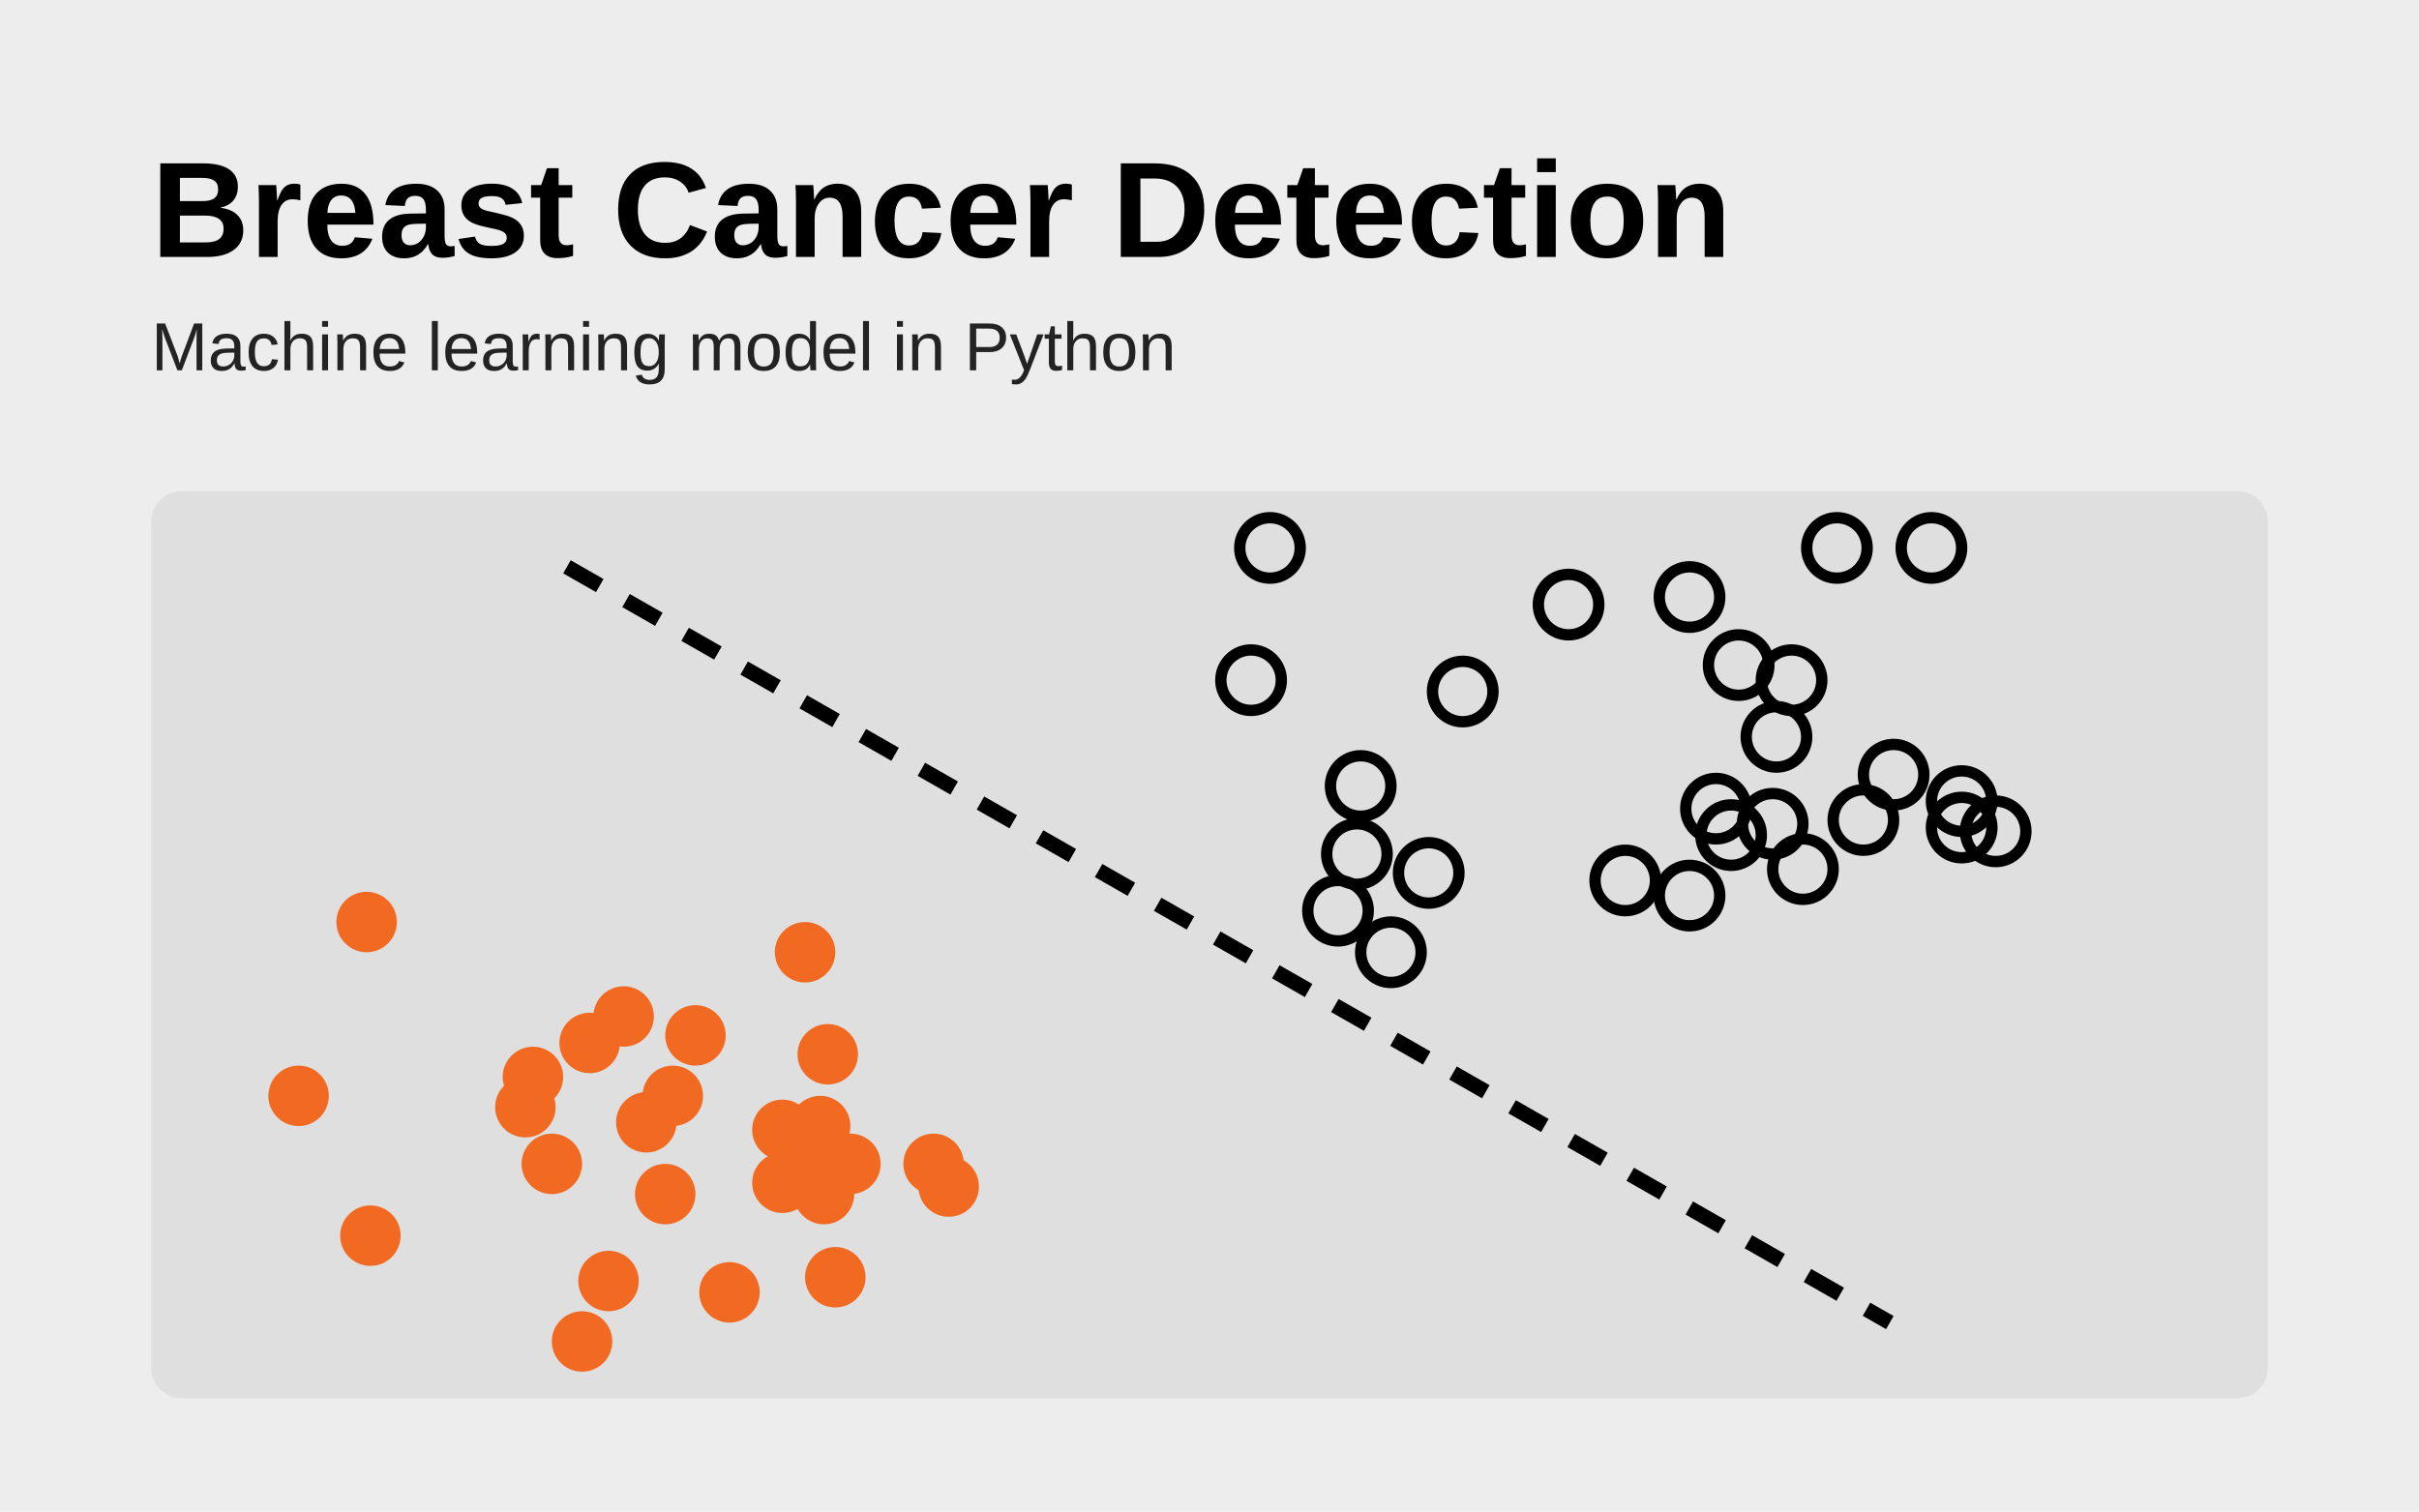
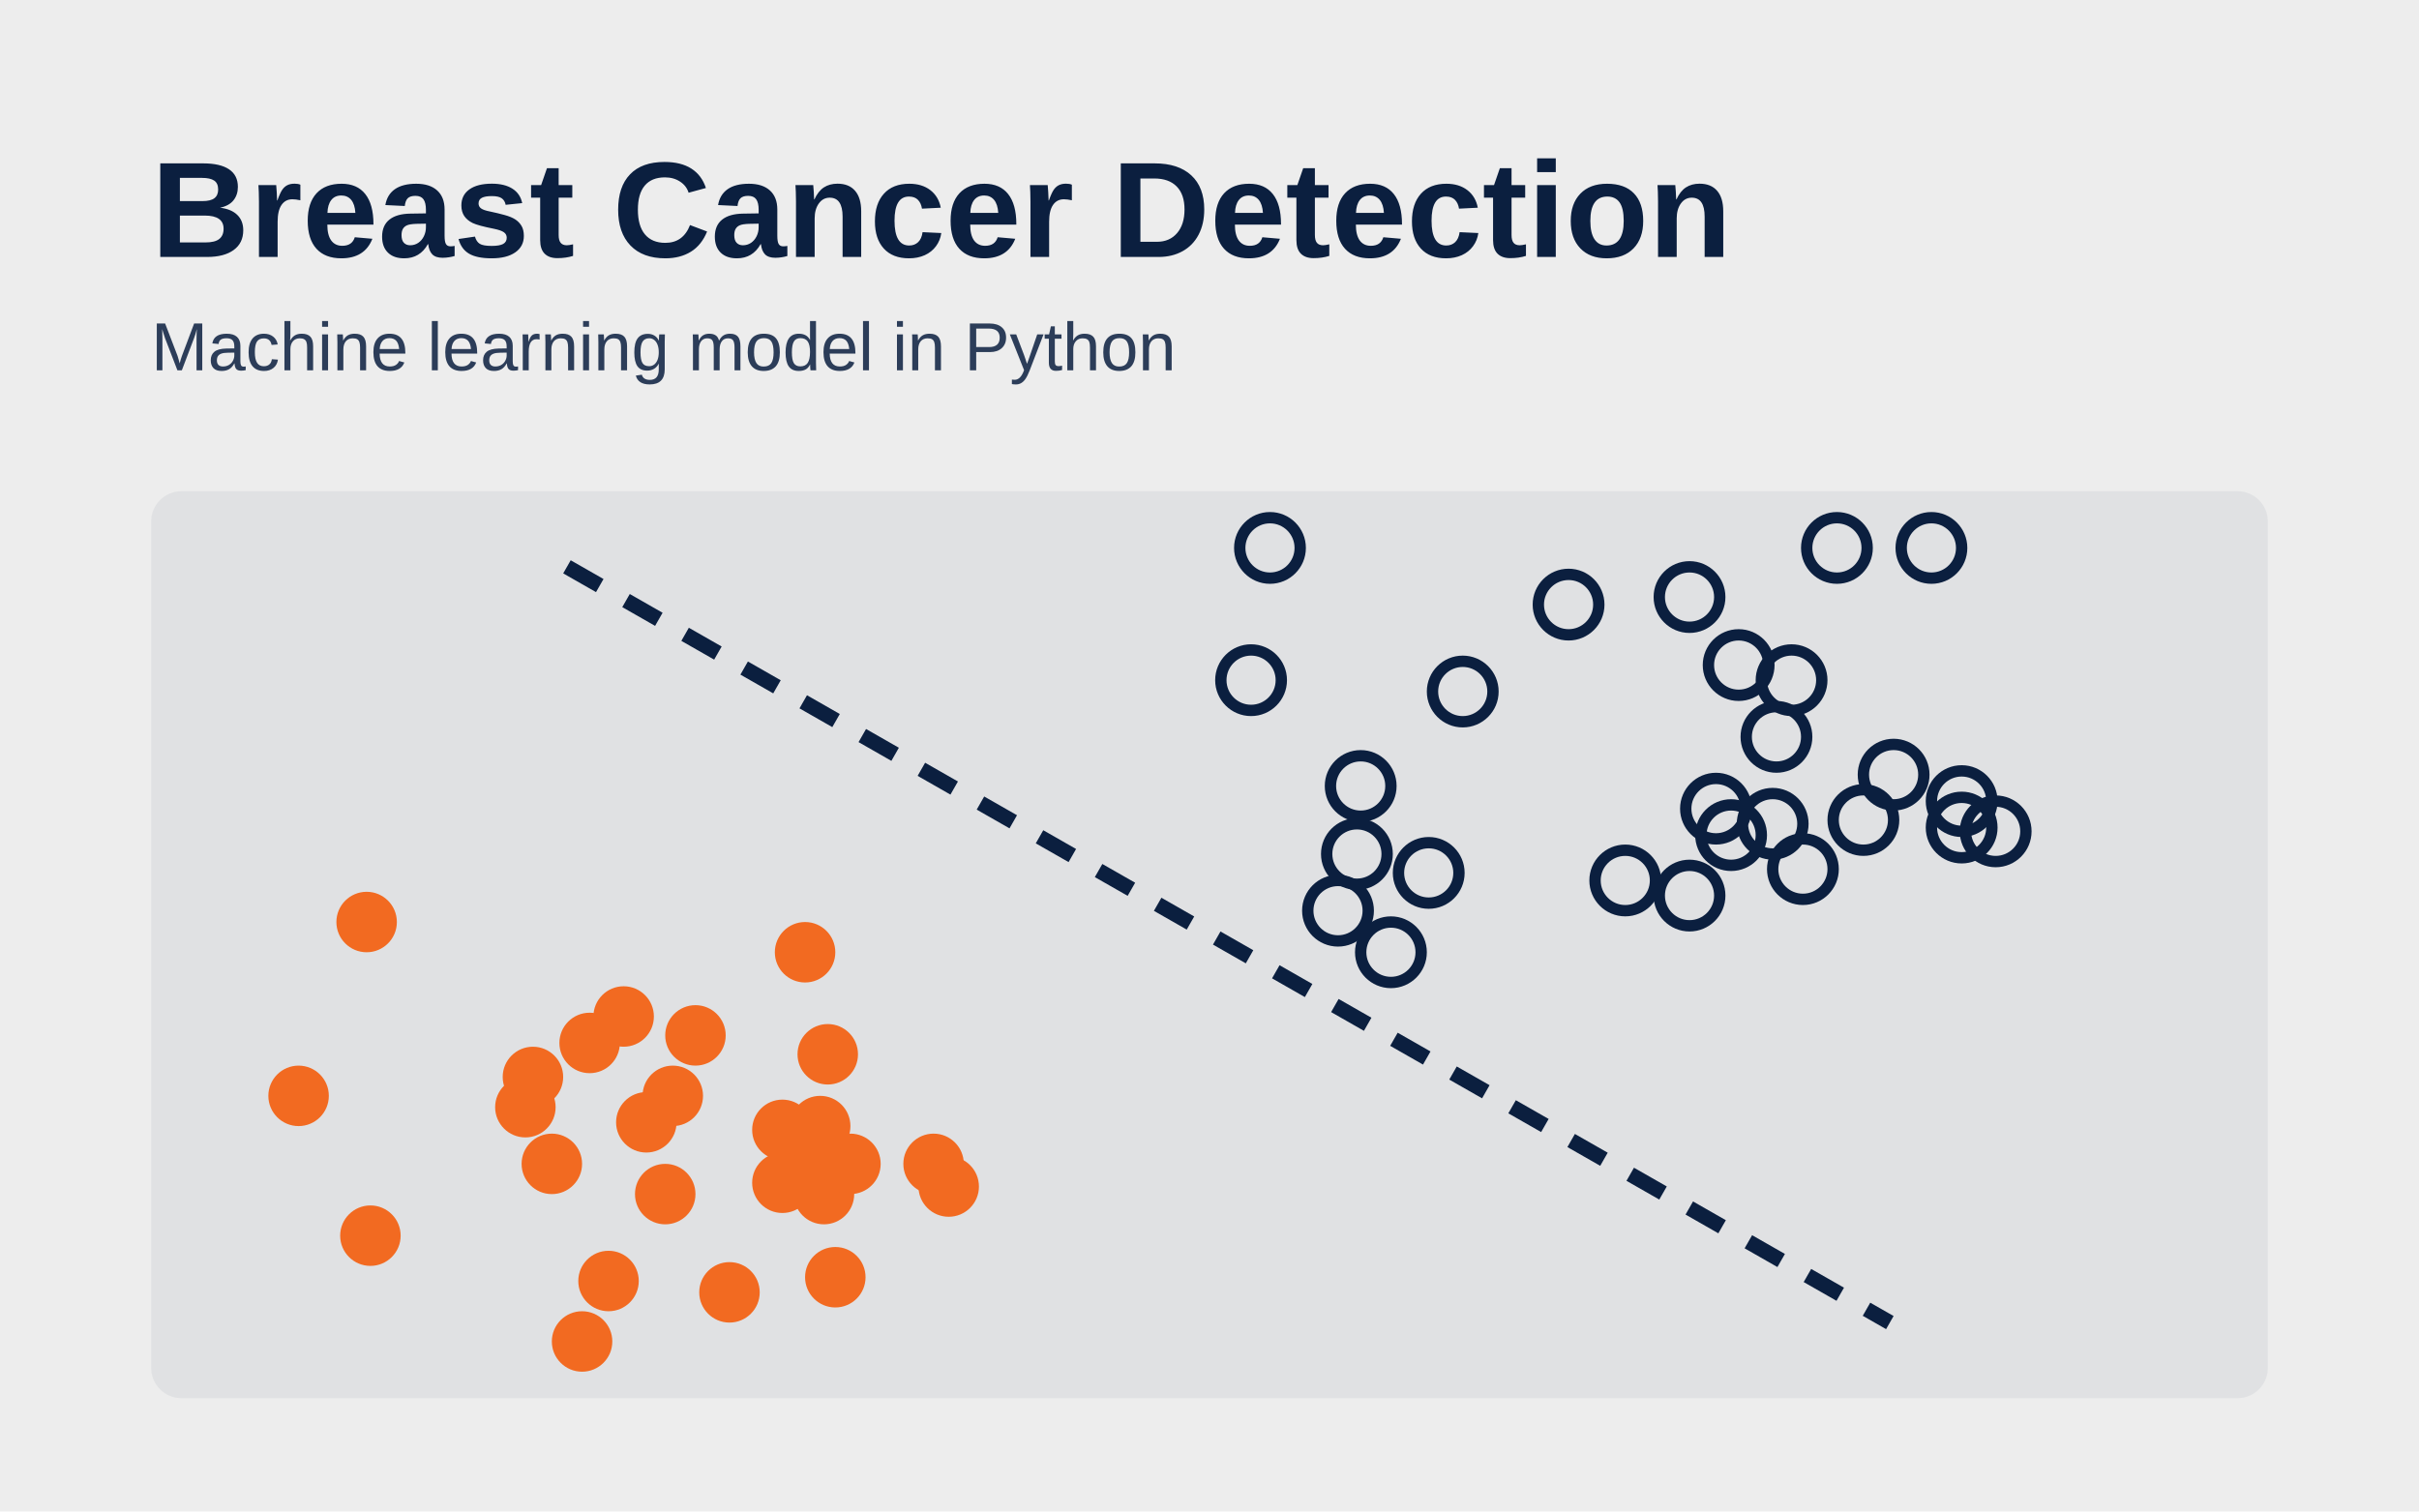
<svg xmlns="http://www.w3.org/2000/svg" viewBox="0 0 640 400">
  <rect width="640" height="400" fill="#EDEDED" />
-   <text x="40" y="68" font-family="Arial, sans-serif" font-weight="700" font-size="36" fill="#000000">Breast Cancer Detection</text>
-   <text x="40" y="98" font-family="Arial, sans-serif" font-size="18" fill="#000000" opacity="0.85">Machine learning model in Python</text>
-   <rect x="40" y="130" width="560" height="240" rx="8" fill="#000000" opacity="0.06" />
+   <text x="40" y="68" font-family="Arial, sans-serif" font-weight="700" font-size="36" fill="#0B1F3F">Breast Cancer Detection</text>
+   <text x="40" y="98" font-family="Arial, sans-serif" font-size="18" fill="#0B1F3F" opacity="0.85">Machine learning model in Python</text>
+   <rect x="40" y="130" width="560" height="240" rx="8" fill="#0B1F3F" opacity="0.06" />
  <circle cx="176" cy="316" r="8" fill="#F26A21" />
  <circle cx="178" cy="290" r="8" fill="#F26A21" />
  <circle cx="139" cy="293" r="8" fill="#F26A21" />
  <circle cx="251" cy="314" r="8" fill="#F26A21" />
  <circle cx="247" cy="308" r="8" fill="#F26A21" />
  <circle cx="212" cy="306" r="8" fill="#F26A21" />
  <circle cx="98" cy="327" r="8" fill="#F26A21" />
  <circle cx="218" cy="316" r="8" fill="#F26A21" />
  <circle cx="97" cy="244" r="8" fill="#F26A21" />
  <circle cx="141" cy="285" r="8" fill="#F26A21" />
  <circle cx="207" cy="299" r="8" fill="#F26A21" />
  <circle cx="219" cy="279" r="8" fill="#F26A21" />
  <circle cx="207" cy="313" r="8" fill="#F26A21" />
  <circle cx="154" cy="355" r="8" fill="#F26A21" />
  <circle cx="221" cy="338" r="8" fill="#F26A21" />
  <circle cx="156" cy="276" r="8" fill="#F26A21" />
  <circle cx="171" cy="297" r="8" fill="#F26A21" />
  <circle cx="225" cy="308" r="8" fill="#F26A21" />
  <circle cx="165" cy="269" r="8" fill="#F26A21" />
  <circle cx="161" cy="339" r="8" fill="#F26A21" />
  <circle cx="146" cy="308" r="8" fill="#F26A21" />
  <circle cx="213" cy="252" r="8" fill="#F26A21" />
  <circle cx="193" cy="342" r="8" fill="#F26A21" />
  <circle cx="79" cy="290" r="8" fill="#F26A21" />
  <circle cx="184" cy="274" r="8" fill="#F26A21" />
  <circle cx="217" cy="298" r="8" fill="#F26A21" />
-   <circle cx="359" cy="226" r="8" fill="none" stroke="#000000" stroke-width="3" />
-   <circle cx="477" cy="230" r="8" fill="none" stroke="#000000" stroke-width="3" />
-   <circle cx="519" cy="212" r="8" fill="none" stroke="#000000" stroke-width="3" />
-   <circle cx="447" cy="158" r="8" fill="none" stroke="#000000" stroke-width="3" />
-   <circle cx="474" cy="180" r="8" fill="none" stroke="#000000" stroke-width="3" />
-   <circle cx="415" cy="160" r="8" fill="none" stroke="#000000" stroke-width="3" />
-   <circle cx="387" cy="183" r="8" fill="none" stroke="#000000" stroke-width="3" />
-   <circle cx="511" cy="145" r="8" fill="none" stroke="#000000" stroke-width="3" />
-   <circle cx="360" cy="208" r="8" fill="none" stroke="#000000" stroke-width="3" />
-   <circle cx="519" cy="219" r="8" fill="none" stroke="#000000" stroke-width="3" />
-   <circle cx="336" cy="145" r="8" fill="none" stroke="#000000" stroke-width="3" />
-   <circle cx="460" cy="176" r="8" fill="none" stroke="#000000" stroke-width="3" />
-   <circle cx="378" cy="231" r="8" fill="none" stroke="#000000" stroke-width="3" />
-   <circle cx="501" cy="205" r="8" fill="none" stroke="#000000" stroke-width="3" />
-   <circle cx="454" cy="214" r="8" fill="none" stroke="#000000" stroke-width="3" />
-   <circle cx="528" cy="220" r="8" fill="none" stroke="#000000" stroke-width="3" />
-   <circle cx="469" cy="218" r="8" fill="none" stroke="#000000" stroke-width="3" />
-   <circle cx="354" cy="241" r="8" fill="none" stroke="#000000" stroke-width="3" />
-   <circle cx="493" cy="217" r="8" fill="none" stroke="#000000" stroke-width="3" />
-   <circle cx="331" cy="180" r="8" fill="none" stroke="#000000" stroke-width="3" />
-   <circle cx="486" cy="145" r="8" fill="none" stroke="#000000" stroke-width="3" />
-   <circle cx="430" cy="233" r="8" fill="none" stroke="#000000" stroke-width="3" />
-   <circle cx="368" cy="252" r="8" fill="none" stroke="#000000" stroke-width="3" />
-   <circle cx="470" cy="195" r="8" fill="none" stroke="#000000" stroke-width="3" />
-   <circle cx="458" cy="221" r="8" fill="none" stroke="#000000" stroke-width="3" />
-   <circle cx="447" cy="237" r="8" fill="none" stroke="#000000" stroke-width="3" />
-   <path d="M150 150 L500 350" stroke="#000000" stroke-width="4" stroke-dasharray="10 8" />
+   <circle cx="359" cy="226" r="8" fill="none" stroke="#0B1F3F" stroke-width="3" />
+   <circle cx="477" cy="230" r="8" fill="none" stroke="#0B1F3F" stroke-width="3" />
+   <circle cx="519" cy="212" r="8" fill="none" stroke="#0B1F3F" stroke-width="3" />
+   <circle cx="447" cy="158" r="8" fill="none" stroke="#0B1F3F" stroke-width="3" />
+   <circle cx="474" cy="180" r="8" fill="none" stroke="#0B1F3F" stroke-width="3" />
+   <circle cx="415" cy="160" r="8" fill="none" stroke="#0B1F3F" stroke-width="3" />
+   <circle cx="387" cy="183" r="8" fill="none" stroke="#0B1F3F" stroke-width="3" />
+   <circle cx="511" cy="145" r="8" fill="none" stroke="#0B1F3F" stroke-width="3" />
+   <circle cx="360" cy="208" r="8" fill="none" stroke="#0B1F3F" stroke-width="3" />
+   <circle cx="519" cy="219" r="8" fill="none" stroke="#0B1F3F" stroke-width="3" />
+   <circle cx="336" cy="145" r="8" fill="none" stroke="#0B1F3F" stroke-width="3" />
+   <circle cx="460" cy="176" r="8" fill="none" stroke="#0B1F3F" stroke-width="3" />
+   <circle cx="378" cy="231" r="8" fill="none" stroke="#0B1F3F" stroke-width="3" />
+   <circle cx="501" cy="205" r="8" fill="none" stroke="#0B1F3F" stroke-width="3" />
+   <circle cx="454" cy="214" r="8" fill="none" stroke="#0B1F3F" stroke-width="3" />
+   <circle cx="528" cy="220" r="8" fill="none" stroke="#0B1F3F" stroke-width="3" />
+   <circle cx="469" cy="218" r="8" fill="none" stroke="#0B1F3F" stroke-width="3" />
+   <circle cx="354" cy="241" r="8" fill="none" stroke="#0B1F3F" stroke-width="3" />
+   <circle cx="493" cy="217" r="8" fill="none" stroke="#0B1F3F" stroke-width="3" />
+   <circle cx="331" cy="180" r="8" fill="none" stroke="#0B1F3F" stroke-width="3" />
+   <circle cx="486" cy="145" r="8" fill="none" stroke="#0B1F3F" stroke-width="3" />
+   <circle cx="430" cy="233" r="8" fill="none" stroke="#0B1F3F" stroke-width="3" />
+   <circle cx="368" cy="252" r="8" fill="none" stroke="#0B1F3F" stroke-width="3" />
+   <circle cx="470" cy="195" r="8" fill="none" stroke="#0B1F3F" stroke-width="3" />
+   <circle cx="458" cy="221" r="8" fill="none" stroke="#0B1F3F" stroke-width="3" />
+   <circle cx="447" cy="237" r="8" fill="none" stroke="#0B1F3F" stroke-width="3" />
+   <path d="M150 150 L500 350" stroke="#0B1F3F" stroke-width="4" stroke-dasharray="10 8" />
</svg>
